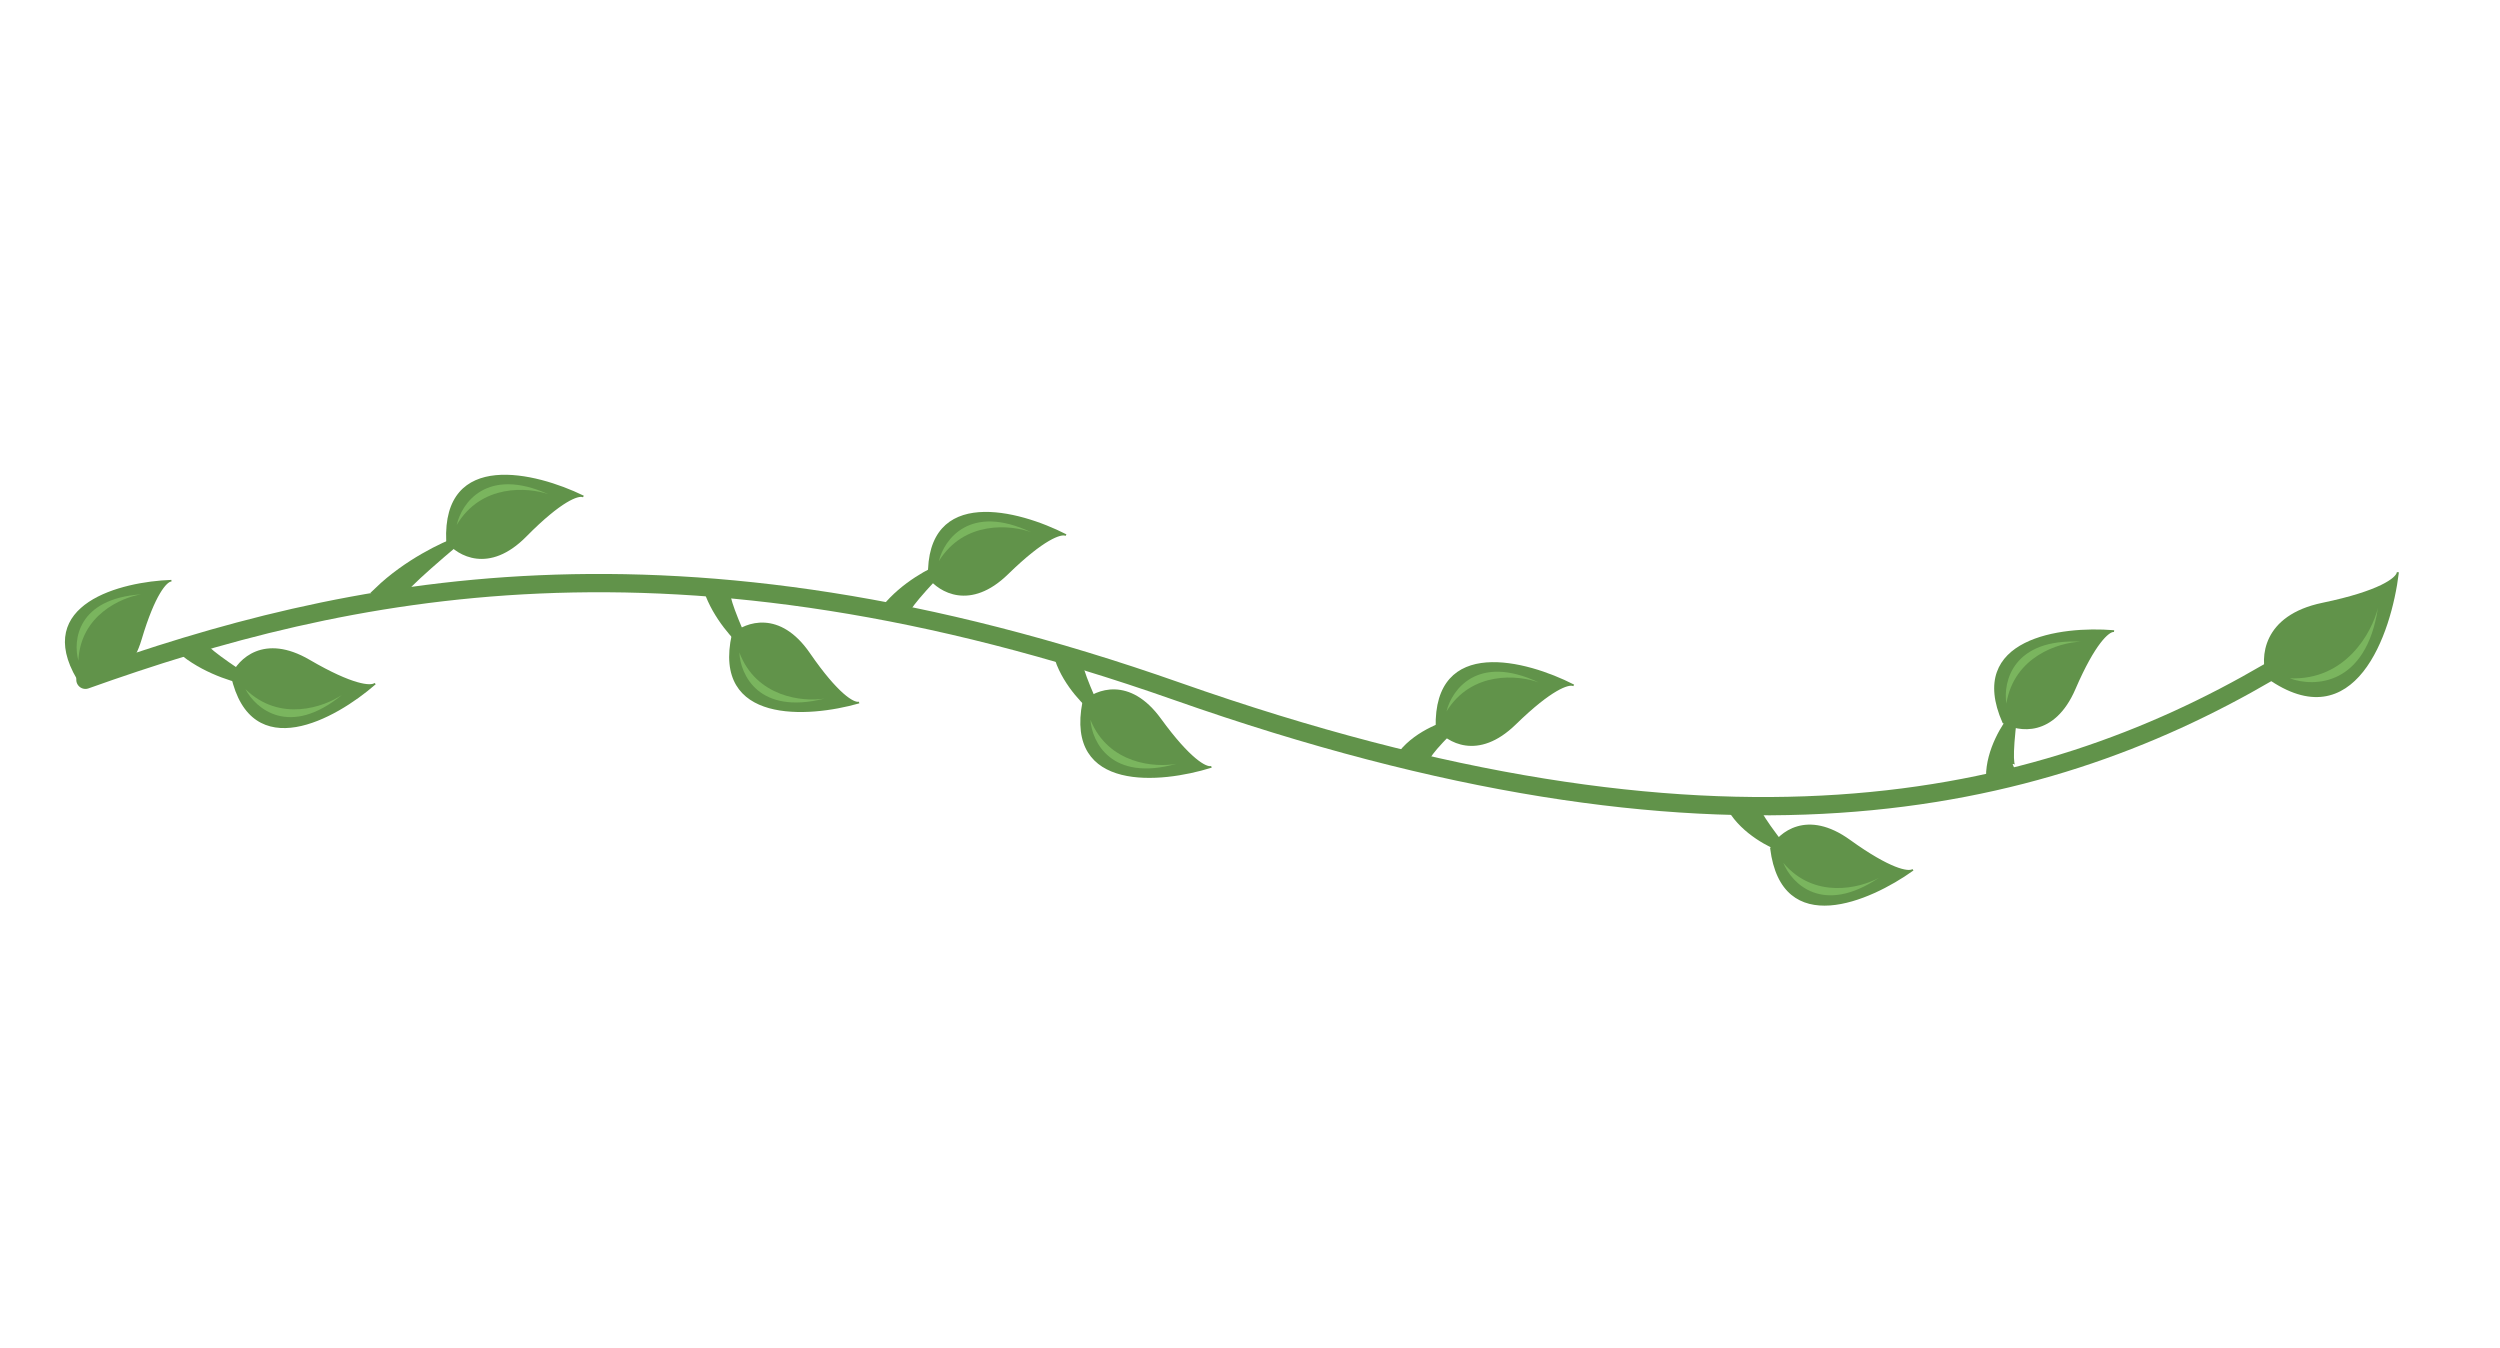
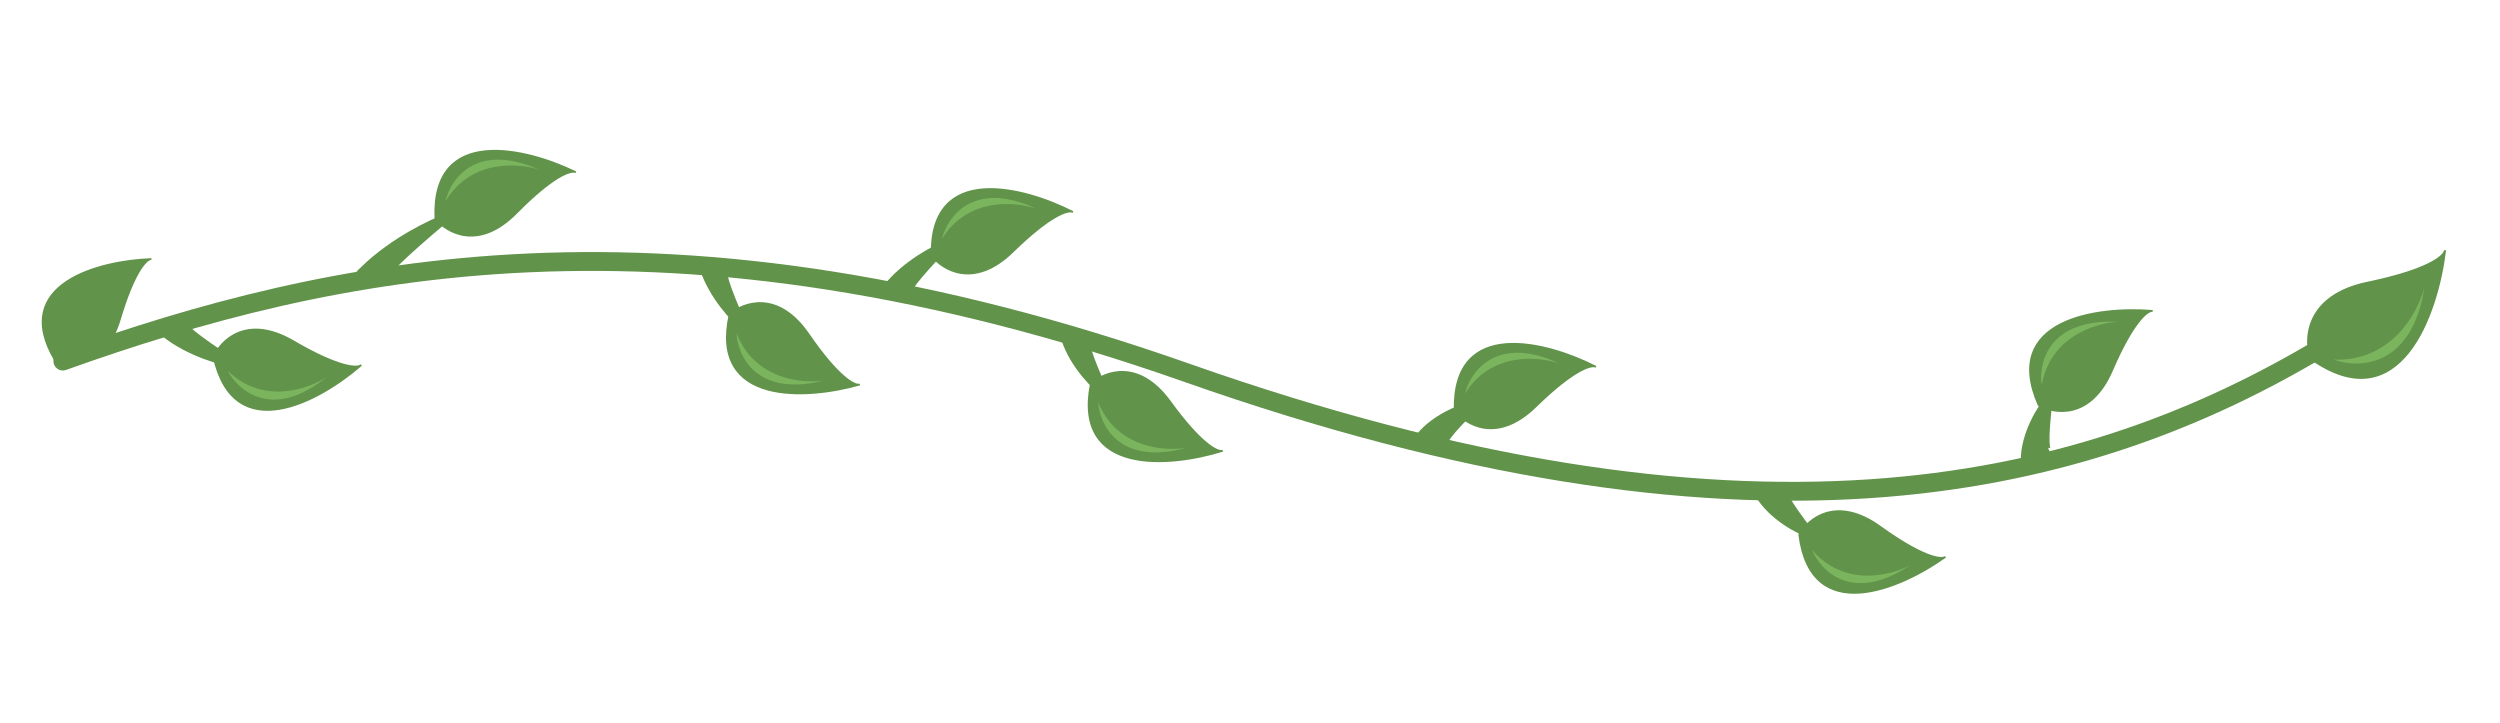
- <svg xmlns="http://www.w3.org/2000/svg" width="410" height="221" viewBox="0 0 410 221" fill="none">
-   <path d="M14.01 111.482C56.459 96.337 110.407 84.286 193.018 113.373C281.624 144.571 334.083 132.392 372.008 110.263" stroke="#61934A" stroke-width="3" stroke-linecap="round" />
-   <path d="M330.249 125.856L326.28 127.398C326.265 123.091 328.918 118.928 330.246 117.385C329.393 124.21 329.675 126.051 330.249 125.856L330.275 125.846C330.266 125.85 330.258 125.853 330.249 125.856Z" fill="#61934A" />
-   <path d="M326.28 127.398L330.275 125.846C329.683 126.105 329.381 124.311 330.246 117.385C328.918 118.928 326.265 123.091 326.28 127.398Z" stroke="#61934A" stroke-width="1.154" stroke-linecap="round" />
-   <path d="M233.993 124.857L229.934 123.571C232.623 120.205 237.299 118.624 239.301 118.255C234.358 123.038 233.423 124.649 233.993 124.857L234.019 124.865C234.01 124.863 234.001 124.86 233.993 124.857Z" fill="#61934A" />
-   <path d="M229.934 123.571L234.019 124.865C233.396 124.696 234.285 123.109 239.301 118.255C237.299 118.624 232.623 120.205 229.934 123.571Z" stroke="#61934A" stroke-width="1.154" stroke-linecap="round" />
-   <path d="M371.88 111.091C370.809 107.916 371.117 101.057 380.921 99.021C390.387 97.055 393.041 94.88 393.234 93.944C393.238 93.912 393.241 93.88 393.245 93.849C393.244 93.879 393.241 93.911 393.234 93.944C392.029 103.926 386.099 121.184 371.88 111.091Z" fill="#61934A" stroke="#61934A" stroke-width="0.338" />
-   <path d="M389.984 99.697C388.998 103.7 384.725 111.615 375.524 111.246C379.529 112.732 388.028 112.503 389.984 99.697Z" fill="#7AB55E" />
-   <path d="M328.547 118.474C331.028 119.92 336.839 120.842 340.236 112.961C343.516 105.352 345.799 103.498 346.618 103.497C346.645 103.499 346.672 103.502 346.7 103.504C346.674 103.499 346.647 103.497 346.618 103.497C338.03 102.791 322.519 104.8 328.547 118.474Z" fill="#61934A" stroke="#61934A" stroke-width="0.29" />
-   <path d="M341.228 105.237C337.697 105.376 330.317 107.602 329.043 115.39C328.484 111.772 330.139 104.675 341.228 105.237Z" fill="#7AB55E" />
-   <path d="M288.128 131.933L283.931 132.649C286.131 136.352 290.546 138.561 292.478 139.203C288.24 133.785 287.535 132.061 288.128 131.933L288.156 131.929C288.146 131.93 288.137 131.931 288.128 131.933Z" fill="#61934A" />
-   <path d="M283.931 132.649L288.156 131.929C287.515 132.011 288.177 133.705 292.478 139.203C290.546 138.561 286.131 136.352 283.931 132.649Z" stroke="#61934A" stroke-width="1.154" stroke-linecap="round" />
-   <path d="M290.45 139.124C291.836 136.609 296.348 132.833 303.312 137.849C310.035 142.692 312.946 143.11 313.649 142.69C313.671 142.674 313.693 142.658 313.716 142.642C313.696 142.659 313.674 142.675 313.649 142.69C306.644 147.708 292.304 153.953 290.45 139.124Z" fill="#61934A" stroke="#61934A" stroke-width="0.29" />
-   <path d="M308.133 143.966C305.033 145.661 297.557 147.543 292.463 141.515C293.842 144.906 298.908 150.145 308.133 143.966Z" fill="#7AB55E" />
-   <path d="M177.222 108.501L173.562 108.063C174.987 112.293 178.479 115.659 180.046 116.813C177.093 110.348 176.701 108.465 177.222 108.501L177.246 108.503C177.238 108.502 177.23 108.501 177.222 108.501Z" fill="#61934A" />
-   <path d="M173.562 108.063L177.246 108.503C176.69 108.41 177.049 110.252 180.046 116.813C178.479 115.659 174.987 112.293 173.562 108.063Z" stroke="#61934A" stroke-width="1.154" stroke-linecap="round" />
-   <path d="M177.666 115.14C179.769 113.184 185.236 111.008 190.281 117.95C195.153 124.653 197.788 125.96 198.586 125.781C198.613 125.773 198.639 125.764 198.665 125.756C198.641 125.766 198.615 125.774 198.586 125.781C190.364 128.357 174.791 129.805 177.666 115.14Z" fill="#61934A" stroke="#61934A" stroke-width="0.29" />
-   <path d="M192.949 125.268C189.473 125.908 181.784 125.358 178.83 118.04C179.08 121.693 182.254 128.252 192.949 125.268Z" fill="#7AB55E" />
-   <path d="M119.427 97.343L115.986 96.765C117.468 101.162 120.853 104.743 122.36 105.984C119.371 99.237 118.938 97.288 119.427 97.343L119.449 97.347C119.441 97.345 119.434 97.344 119.427 97.343Z" fill="#61934A" />
-   <path d="M115.986 96.765L119.449 97.347C118.926 97.231 119.326 99.137 122.36 105.984C120.853 104.743 117.468 101.162 115.986 96.765Z" stroke="#61934A" stroke-width="1.154" stroke-linecap="round" />
-   <path d="M120.164 104.059C122.316 102.158 127.837 100.122 132.704 107.19C137.403 114.015 140.003 115.389 140.806 115.23C140.833 115.222 140.859 115.215 140.885 115.207C140.861 115.217 140.835 115.224 140.806 115.23C132.521 117.595 116.916 118.646 120.164 104.059Z" fill="#61934A" stroke="#61934A" stroke-width="0.29" />
-   <path d="M135.182 114.575C131.691 115.126 124.019 114.381 121.252 106.989C121.409 110.647 124.414 117.286 135.182 114.575Z" fill="#7AB55E" />
-   <path d="M33.58 105.816L30.28 107.143C34.247 110.238 39.341 111.595 41.393 111.887C34.694 107.52 33.128 106.029 33.58 105.816L33.601 105.808C33.594 105.81 33.587 105.813 33.58 105.816Z" fill="#61934A" />
-   <path d="M30.28 107.143L33.601 105.808C33.083 105.985 34.595 107.455 41.393 111.887C39.341 111.595 34.247 110.238 30.28 107.143Z" stroke="#61934A" stroke-width="1.154" stroke-linecap="round" />
-   <path d="M38.021 110.832C39.16 108.196 43.291 104.005 50.702 108.332C57.857 112.51 60.795 112.648 61.454 112.162C61.475 112.144 61.496 112.126 61.516 112.108C61.498 112.127 61.478 112.145 61.454 112.162C54.962 117.827 41.285 125.415 38.021 110.832Z" fill="#61934A" stroke="#61934A" stroke-width="0.29" />
-   <path d="M56.086 113.962C53.161 115.945 45.9 118.534 40.252 113.021C41.95 116.265 47.494 120.995 56.086 113.962Z" fill="#7AB55E" />
-   <path d="M235.597 119.341C237.341 121.622 242.364 124.687 248.505 118.692C254.434 112.903 257.251 112.057 258.008 112.369C258.032 112.381 258.057 112.394 258.081 112.406C258.059 112.392 258.035 112.38 258.008 112.369C250.335 108.447 235.227 104.401 235.597 119.341Z" fill="#61934A" stroke="#61934A" stroke-width="0.29" />
-   <path d="M252.359 111.923C249.041 110.707 241.369 109.957 237.226 116.674C238.087 113.116 242.318 107.183 252.359 111.923Z" fill="#7AB55E" />
-   <path d="M148.734 100.465L145.114 99.83C148.215 95.949 152.895 93.557 154.848 92.846C149.382 98.549 148.23 100.348 148.734 100.465L148.757 100.47C148.749 100.469 148.741 100.467 148.734 100.465Z" fill="#61934A" />
-   <path d="M145.114 99.83L148.757 100.47C148.197 100.4 149.301 98.633 154.848 92.846C152.895 93.557 148.215 95.949 145.114 99.83Z" stroke="#61934A" stroke-width="1.154" stroke-linecap="round" />
-   <path d="M152.335 94.703C154.08 96.984 159.104 100.047 165.243 94.05C171.171 88.26 173.987 87.413 174.745 87.724C174.769 87.737 174.794 87.749 174.818 87.762C174.796 87.748 174.772 87.736 174.745 87.724C167.071 83.805 151.962 79.763 152.335 94.703Z" fill="#61934A" stroke="#61934A" stroke-width="0.29" />
-   <path d="M169.098 87.28C165.78 86.066 158.108 85.317 153.967 92.036C154.826 88.477 159.056 82.543 169.098 87.28Z" fill="#7AB55E" />
-   <path d="M65.882 97.561L61.955 96.867C66.716 92.278 72.809 89.411 75.26 88.552C67.226 95.307 65.344 97.43 65.882 97.561L65.907 97.565C65.898 97.564 65.89 97.562 65.882 97.561Z" fill="#61934A" />
-   <path d="M61.955 96.867L65.907 97.565C65.29 97.492 67.107 95.407 75.26 88.552C72.809 89.411 66.716 92.278 61.955 96.867Z" stroke="#61934A" stroke-width="1.154" stroke-linecap="round" />
-   <path d="M73.323 88.783C75.109 91.031 80.189 94.001 86.216 87.892C92.036 81.993 94.836 81.095 95.6 81.392C95.624 81.404 95.649 81.416 95.673 81.428C95.651 81.415 95.627 81.402 95.6 81.392C87.855 77.615 72.674 73.853 73.323 88.783Z" fill="#61934A" stroke="#61934A" stroke-width="0.29" />
-   <path d="M89.946 81.055C86.606 79.903 78.921 79.296 74.905 86.09C75.699 82.516 79.818 76.505 89.946 81.055Z" fill="#7AB55E" />
-   <path d="M12.736 111.309C15.225 112.39 20.782 112.609 23.094 104.835C25.327 97.328 27.263 95.334 28.032 95.243C28.058 95.242 28.083 95.241 28.109 95.24C28.085 95.239 28.059 95.239 28.032 95.243C19.893 95.535 5.558 99.144 12.736 111.309Z" fill="#61934A" stroke="#61934A" stroke-width="0.274" />
-   <path d="M23.165 97.472C19.867 97.995 13.187 100.904 12.857 108.356C11.931 105.022 12.695 98.177 23.165 97.472Z" fill="#7AB55E" />
+ <svg xmlns="http://www.w3.org/2000/svg" width="398" height="115" viewBox="0 0 398 115" fill="none">
+   <path d="M10.006 57.482C52.455 42.337 106.403 30.286 189.014 59.373C277.62 90.571 330.079 78.392 368.004 56.263" stroke="#61934A" stroke-width="3" stroke-linecap="round" />
+   <path d="M326.245 71.856L322.276 73.398C322.262 69.091 324.914 64.928 326.242 63.385C325.389 70.21 325.671 72.051 326.245 71.856L326.271 71.846C326.262 71.85 326.254 71.853 326.245 71.856Z" fill="#61934A" />
+   <path d="M322.276 73.398L326.271 71.846C325.679 72.105 325.377 70.311 326.242 63.385C324.914 64.928 322.262 69.091 322.276 73.398Z" stroke="#61934A" stroke-width="1.154" stroke-linecap="round" />
+   <path d="M229.989 70.857L225.93 69.571C228.619 66.205 233.295 64.624 235.297 64.255C230.354 69.038 229.419 70.649 229.989 70.857L230.015 70.865C230.006 70.863 229.998 70.86 229.989 70.857Z" fill="#61934A" />
+   <path d="M225.93 69.571L230.015 70.865C229.392 70.696 230.281 69.109 235.297 64.255C233.295 64.624 228.619 66.205 225.93 69.571Z" stroke="#61934A" stroke-width="1.154" stroke-linecap="round" />
+   <path d="M367.877 57.091C366.805 53.916 367.113 47.057 376.917 45.021C386.383 43.055 389.037 40.88 389.23 39.944C389.234 39.912 389.237 39.88 389.241 39.849C389.24 39.879 389.237 39.911 389.23 39.944C388.025 49.925 382.095 67.184 367.877 57.091Z" fill="#61934A" stroke="#61934A" stroke-width="0.338" />
+   <path d="M385.98 45.697C384.994 49.7 380.721 57.615 371.52 57.246C375.525 58.732 384.024 58.504 385.98 45.697Z" fill="#7AB55E" />
+   <path d="M324.543 64.474C327.024 65.92 332.835 66.842 336.232 58.961C339.512 51.352 341.795 49.498 342.614 49.497C342.641 49.499 342.668 49.502 342.696 49.504C342.67 49.499 342.643 49.497 342.614 49.497C334.026 48.791 318.515 50.8 324.543 64.474Z" fill="#61934A" stroke="#61934A" stroke-width="0.29" />
+   <path d="M337.224 51.237C333.693 51.376 326.313 53.602 325.039 61.39C324.48 57.772 326.135 50.675 337.224 51.237Z" fill="#7AB55E" />
+   <path d="M284.124 77.933L279.927 78.649C282.127 82.353 286.542 84.561 288.474 85.203C284.236 79.785 283.531 78.061 284.124 77.933L284.152 77.928C284.142 77.93 284.133 77.931 284.124 77.933Z" fill="#61934A" />
+   <path d="M279.927 78.649L284.152 77.928C283.511 78.011 284.173 79.705 288.474 85.203C286.542 84.561 282.127 82.353 279.927 78.649Z" stroke="#61934A" stroke-width="1.154" stroke-linecap="round" />
+   <path d="M286.446 85.124C287.832 82.609 292.345 78.833 299.308 83.849C306.031 88.692 308.942 89.11 309.645 88.69C309.667 88.674 309.689 88.658 309.712 88.642C309.692 88.659 309.67 88.675 309.645 88.69C302.64 93.708 288.3 99.953 286.446 85.124Z" fill="#61934A" stroke="#61934A" stroke-width="0.29" />
+   <path d="M304.13 89.966C301.029 91.661 293.553 93.543 288.459 87.515C289.838 90.906 294.904 96.145 304.13 89.966Z" fill="#7AB55E" />
+   <path d="M173.218 54.501L169.558 54.063C170.983 58.293 174.475 61.659 176.042 62.813C173.089 56.348 172.698 54.465 173.218 54.501L173.242 54.504C173.234 54.502 173.226 54.501 173.218 54.501Z" fill="#61934A" />
+   <path d="M169.558 54.063L173.242 54.504C172.687 54.41 173.045 56.252 176.042 62.813C174.475 61.659 170.983 58.293 169.558 54.063Z" stroke="#61934A" stroke-width="1.154" stroke-linecap="round" />
+   <path d="M173.662 61.14C175.765 59.184 181.232 57.008 186.278 63.95C191.149 70.653 193.784 71.96 194.583 71.781C194.609 71.772 194.635 71.764 194.661 71.756C194.637 71.766 194.611 71.774 194.583 71.781C186.36 74.357 170.787 75.805 173.662 61.14Z" fill="#61934A" stroke="#61934A" stroke-width="0.29" />
+   <path d="M188.945 71.268C185.469 71.908 177.78 71.358 174.826 64.04C175.076 67.693 178.25 74.252 188.945 71.268Z" fill="#7AB55E" />
+   <path d="M115.423 43.343L111.982 42.765C113.464 47.162 116.849 50.743 118.356 51.984C115.367 45.237 114.934 43.288 115.423 43.343L115.445 43.347C115.437 43.345 115.43 43.344 115.423 43.343Z" fill="#61934A" />
+   <path d="M111.982 42.765L115.445 43.347C114.922 43.231 115.322 45.137 118.356 51.984C116.849 50.743 113.464 47.162 111.982 42.765Z" stroke="#61934A" stroke-width="1.154" stroke-linecap="round" />
+   <path d="M116.161 50.059C118.312 48.158 123.833 46.121 128.7 53.19C133.399 60.015 135.999 61.389 136.802 61.23C136.829 61.222 136.855 61.215 136.882 61.207C136.857 61.217 136.831 61.224 136.802 61.23C128.517 63.595 112.912 64.646 116.161 50.059Z" fill="#61934A" stroke="#61934A" stroke-width="0.29" />
+   <path d="M131.178 60.575C127.688 61.126 120.015 60.381 117.248 52.989C117.405 56.647 120.411 63.286 131.178 60.575Z" fill="#7AB55E" />
+   <path d="M29.576 51.816L26.276 53.143C30.243 56.238 35.337 57.595 37.389 57.887C30.69 53.52 29.124 52.029 29.576 51.816L29.597 51.808C29.59 51.81 29.583 51.813 29.576 51.816Z" fill="#61934A" />
+   <path d="M26.276 53.143L29.597 51.808C29.079 51.985 30.591 53.456 37.389 57.887C35.337 57.595 30.243 56.238 26.276 53.143Z" stroke="#61934A" stroke-width="1.154" stroke-linecap="round" />
+   <path d="M34.017 56.832C35.156 54.196 39.287 50.005 46.698 54.332C53.853 58.51 56.791 58.648 57.45 58.162C57.471 58.144 57.492 58.126 57.512 58.108C57.495 58.127 57.474 58.145 57.45 58.162C50.958 63.827 37.281 71.415 34.017 56.832Z" fill="#61934A" stroke="#61934A" stroke-width="0.29" />
+   <path d="M52.082 59.962C49.157 61.945 41.896 64.534 36.249 59.021C37.946 62.265 43.49 66.995 52.082 59.962Z" fill="#7AB55E" />
+   <path d="M231.593 65.341C233.337 67.622 238.36 70.687 244.501 64.692C250.43 58.903 253.247 58.057 254.004 58.369C254.029 58.381 254.053 58.394 254.077 58.406C254.055 58.392 254.031 58.38 254.004 58.369C246.331 54.447 231.223 50.401 231.593 65.341Z" fill="#61934A" stroke="#61934A" stroke-width="0.29" />
+   <path d="M248.355 57.923C245.037 56.707 237.365 55.956 233.222 62.674C234.083 59.115 238.314 53.183 248.355 57.923Z" fill="#7AB55E" />
+   <path d="M144.73 46.465L141.11 45.83C144.211 41.949 148.891 39.557 150.844 38.846C145.378 44.549 144.226 46.348 144.73 46.465L144.753 46.47C144.745 46.468 144.737 46.467 144.73 46.465Z" fill="#61934A" />
+   <path d="M141.11 45.83L144.753 46.47C144.193 46.401 145.297 44.633 150.844 38.846C148.891 39.557 144.211 41.949 141.11 45.83Z" stroke="#61934A" stroke-width="1.154" stroke-linecap="round" />
+   <path d="M148.331 40.703C150.076 42.984 155.1 46.047 161.239 40.05C167.167 34.26 169.983 33.413 170.741 33.724C170.765 33.737 170.79 33.749 170.814 33.762C170.792 33.748 170.768 33.736 170.741 33.724C163.067 29.805 147.958 25.763 148.331 40.703Z" fill="#61934A" stroke="#61934A" stroke-width="0.29" />
+   <path d="M165.094 33.28C161.776 32.066 154.104 31.317 149.963 38.036C150.823 34.477 155.052 28.543 165.094 33.28Z" fill="#7AB55E" />
+   <path d="M61.878 43.561L57.951 42.867C62.712 38.279 68.805 35.411 71.256 34.551C63.222 41.307 61.341 43.43 61.878 43.561L61.903 43.565C61.894 43.564 61.886 43.562 61.878 43.561Z" fill="#61934A" />
+   <path d="M57.951 42.867L61.903 43.565C61.286 43.492 63.103 41.407 71.256 34.551C68.805 35.411 62.712 38.279 57.951 42.867Z" stroke="#61934A" stroke-width="1.154" stroke-linecap="round" />
+   <path d="M69.319 34.783C71.105 37.031 76.185 40.001 82.212 33.892C88.032 27.993 90.832 27.095 91.596 27.392C91.62 27.404 91.645 27.416 91.669 27.428C91.647 27.415 91.623 27.402 91.596 27.392C83.851 23.615 68.67 19.853 69.319 34.783Z" fill="#61934A" stroke="#61934A" stroke-width="0.29" />
+   <path d="M85.942 27.055C82.602 25.903 74.917 25.296 70.901 32.09C71.695 28.515 75.814 22.505 85.942 27.055Z" fill="#7AB55E" />
+   <path d="M19.161 43.472C15.863 43.995 9.183 46.904 8.853 54.356C7.927 51.022 8.691 44.178 19.161 43.472Z" fill="#7AB55E" />
+   <path d="M8.728 57.309C11.217 58.39 16.774 58.609 19.086 50.835C21.319 43.328 23.255 41.334 24.024 41.243C24.05 41.242 24.076 41.241 24.101 41.24C24.077 41.239 24.051 41.239 24.024 41.243C15.885 41.535 1.55 45.145 8.728 57.309Z" fill="#61934A" stroke="#61934A" stroke-width="0.274" />
</svg>
